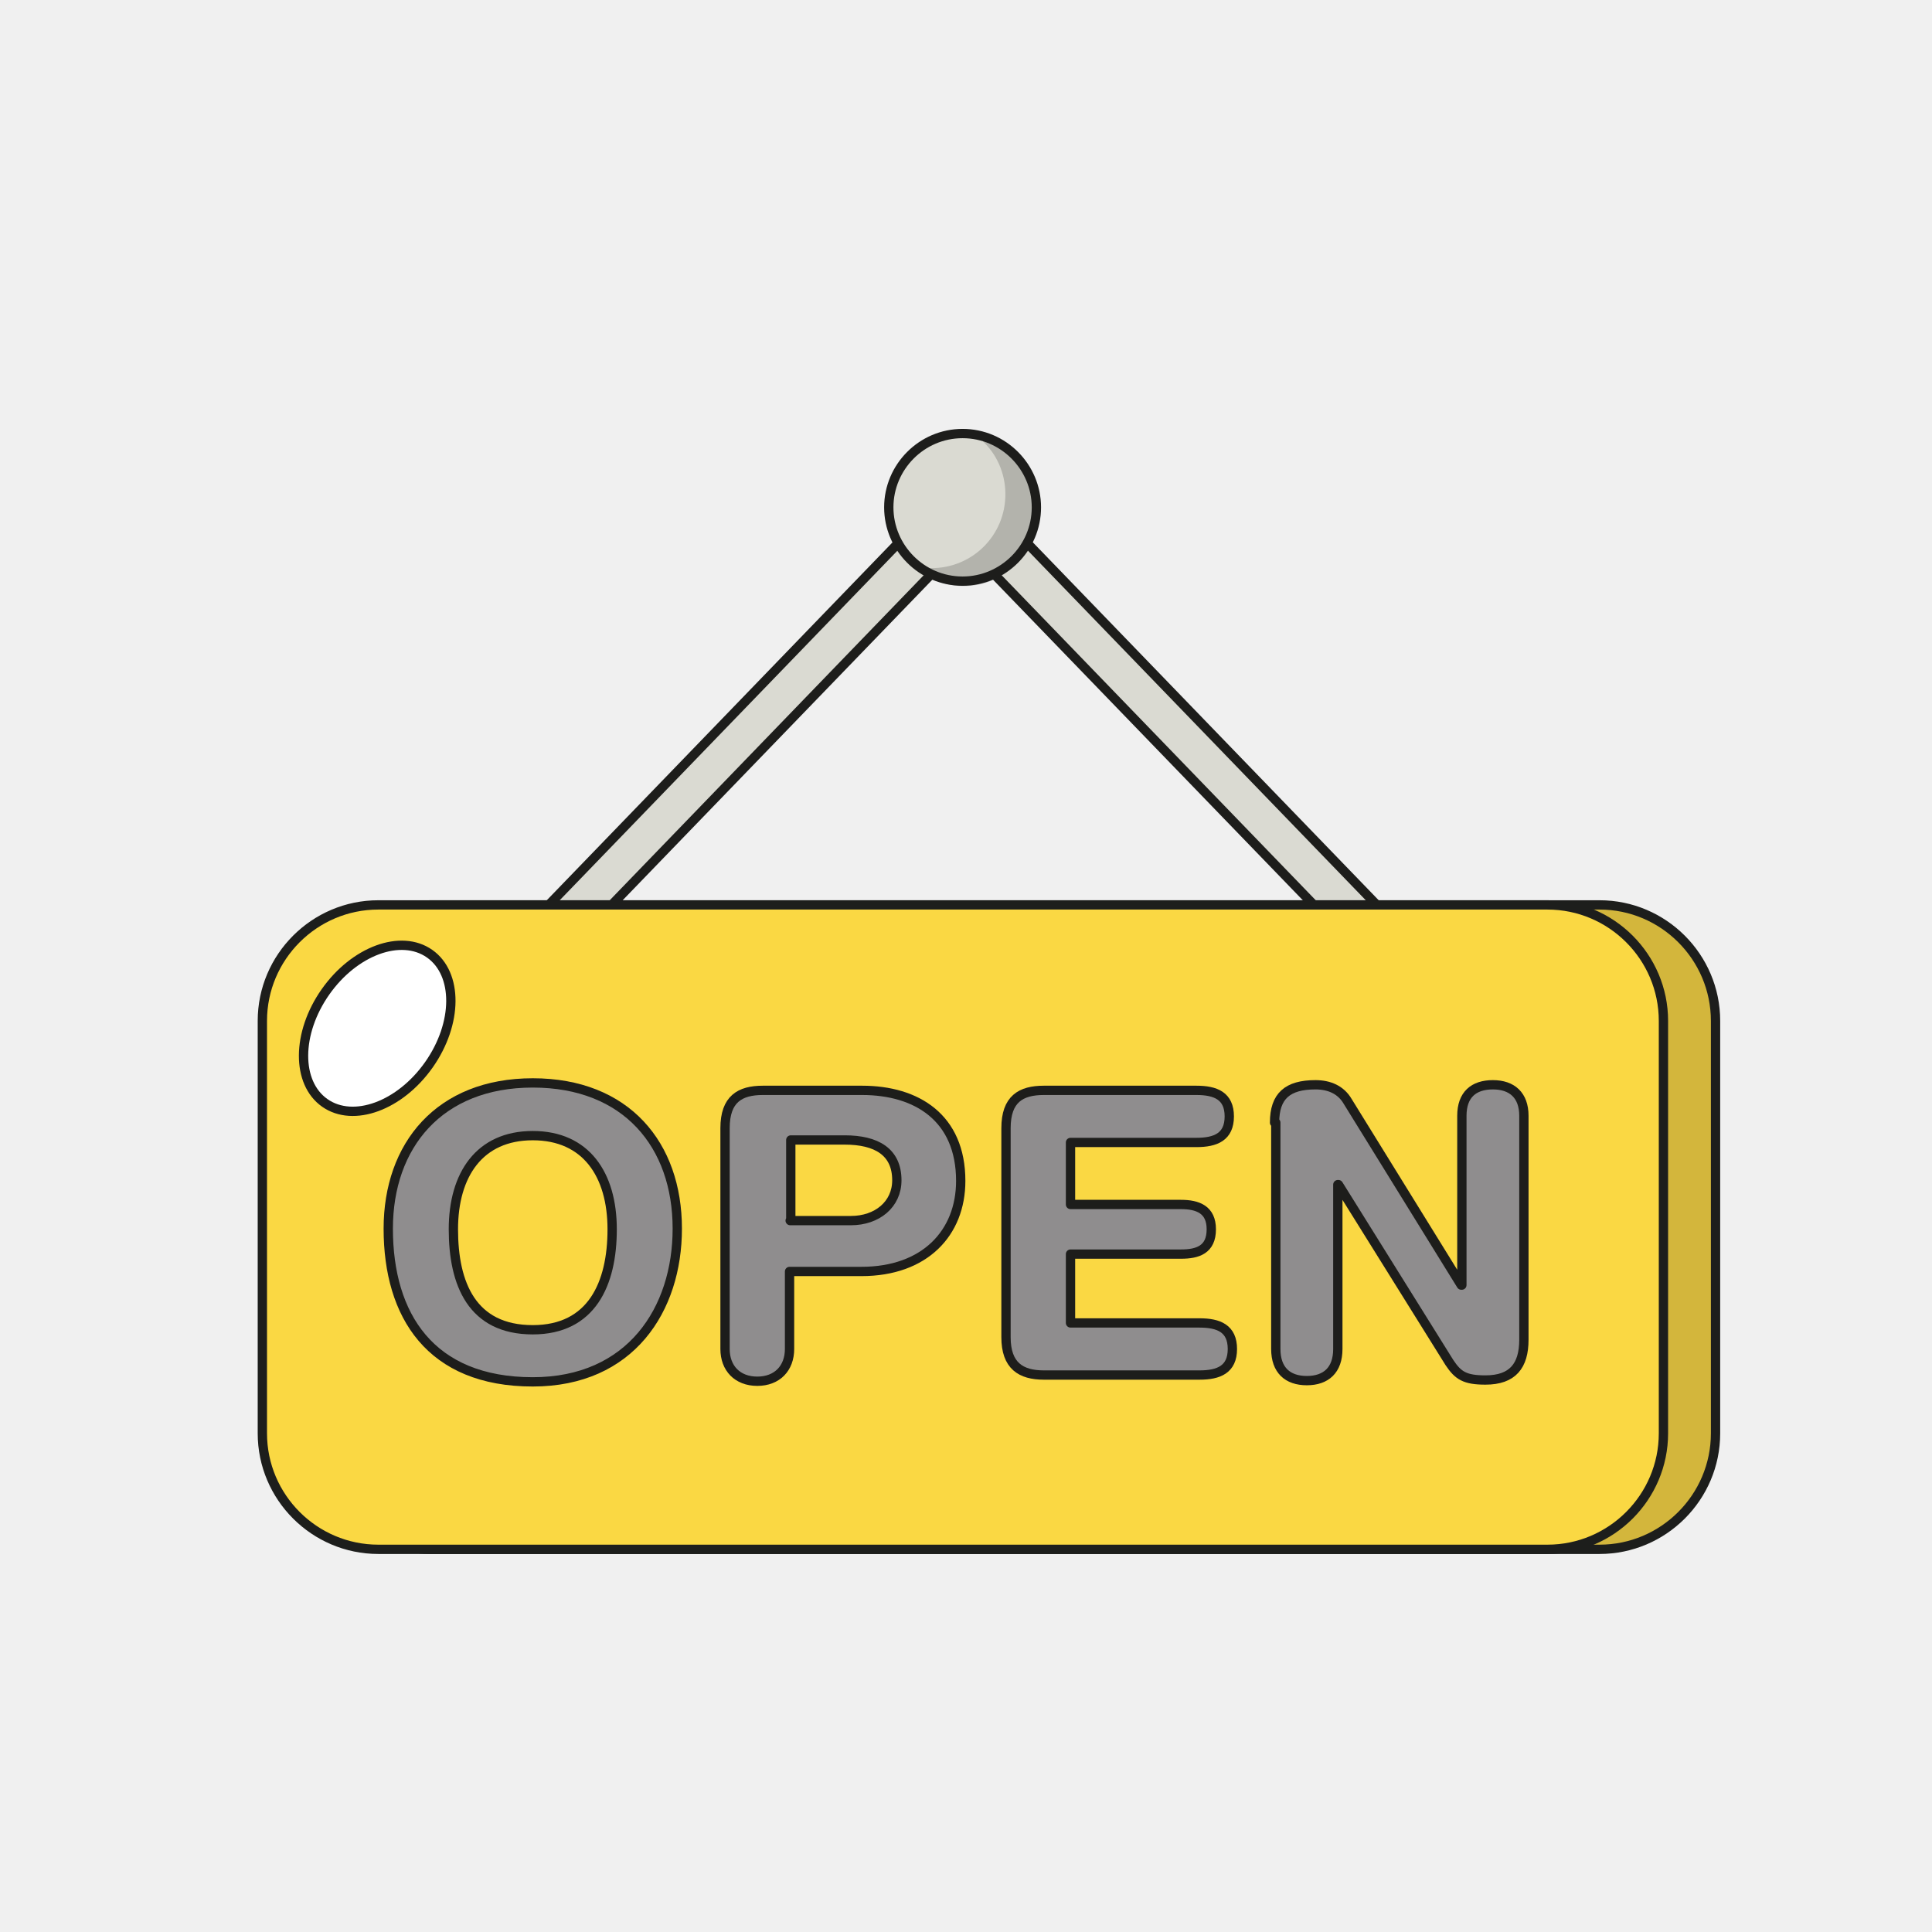
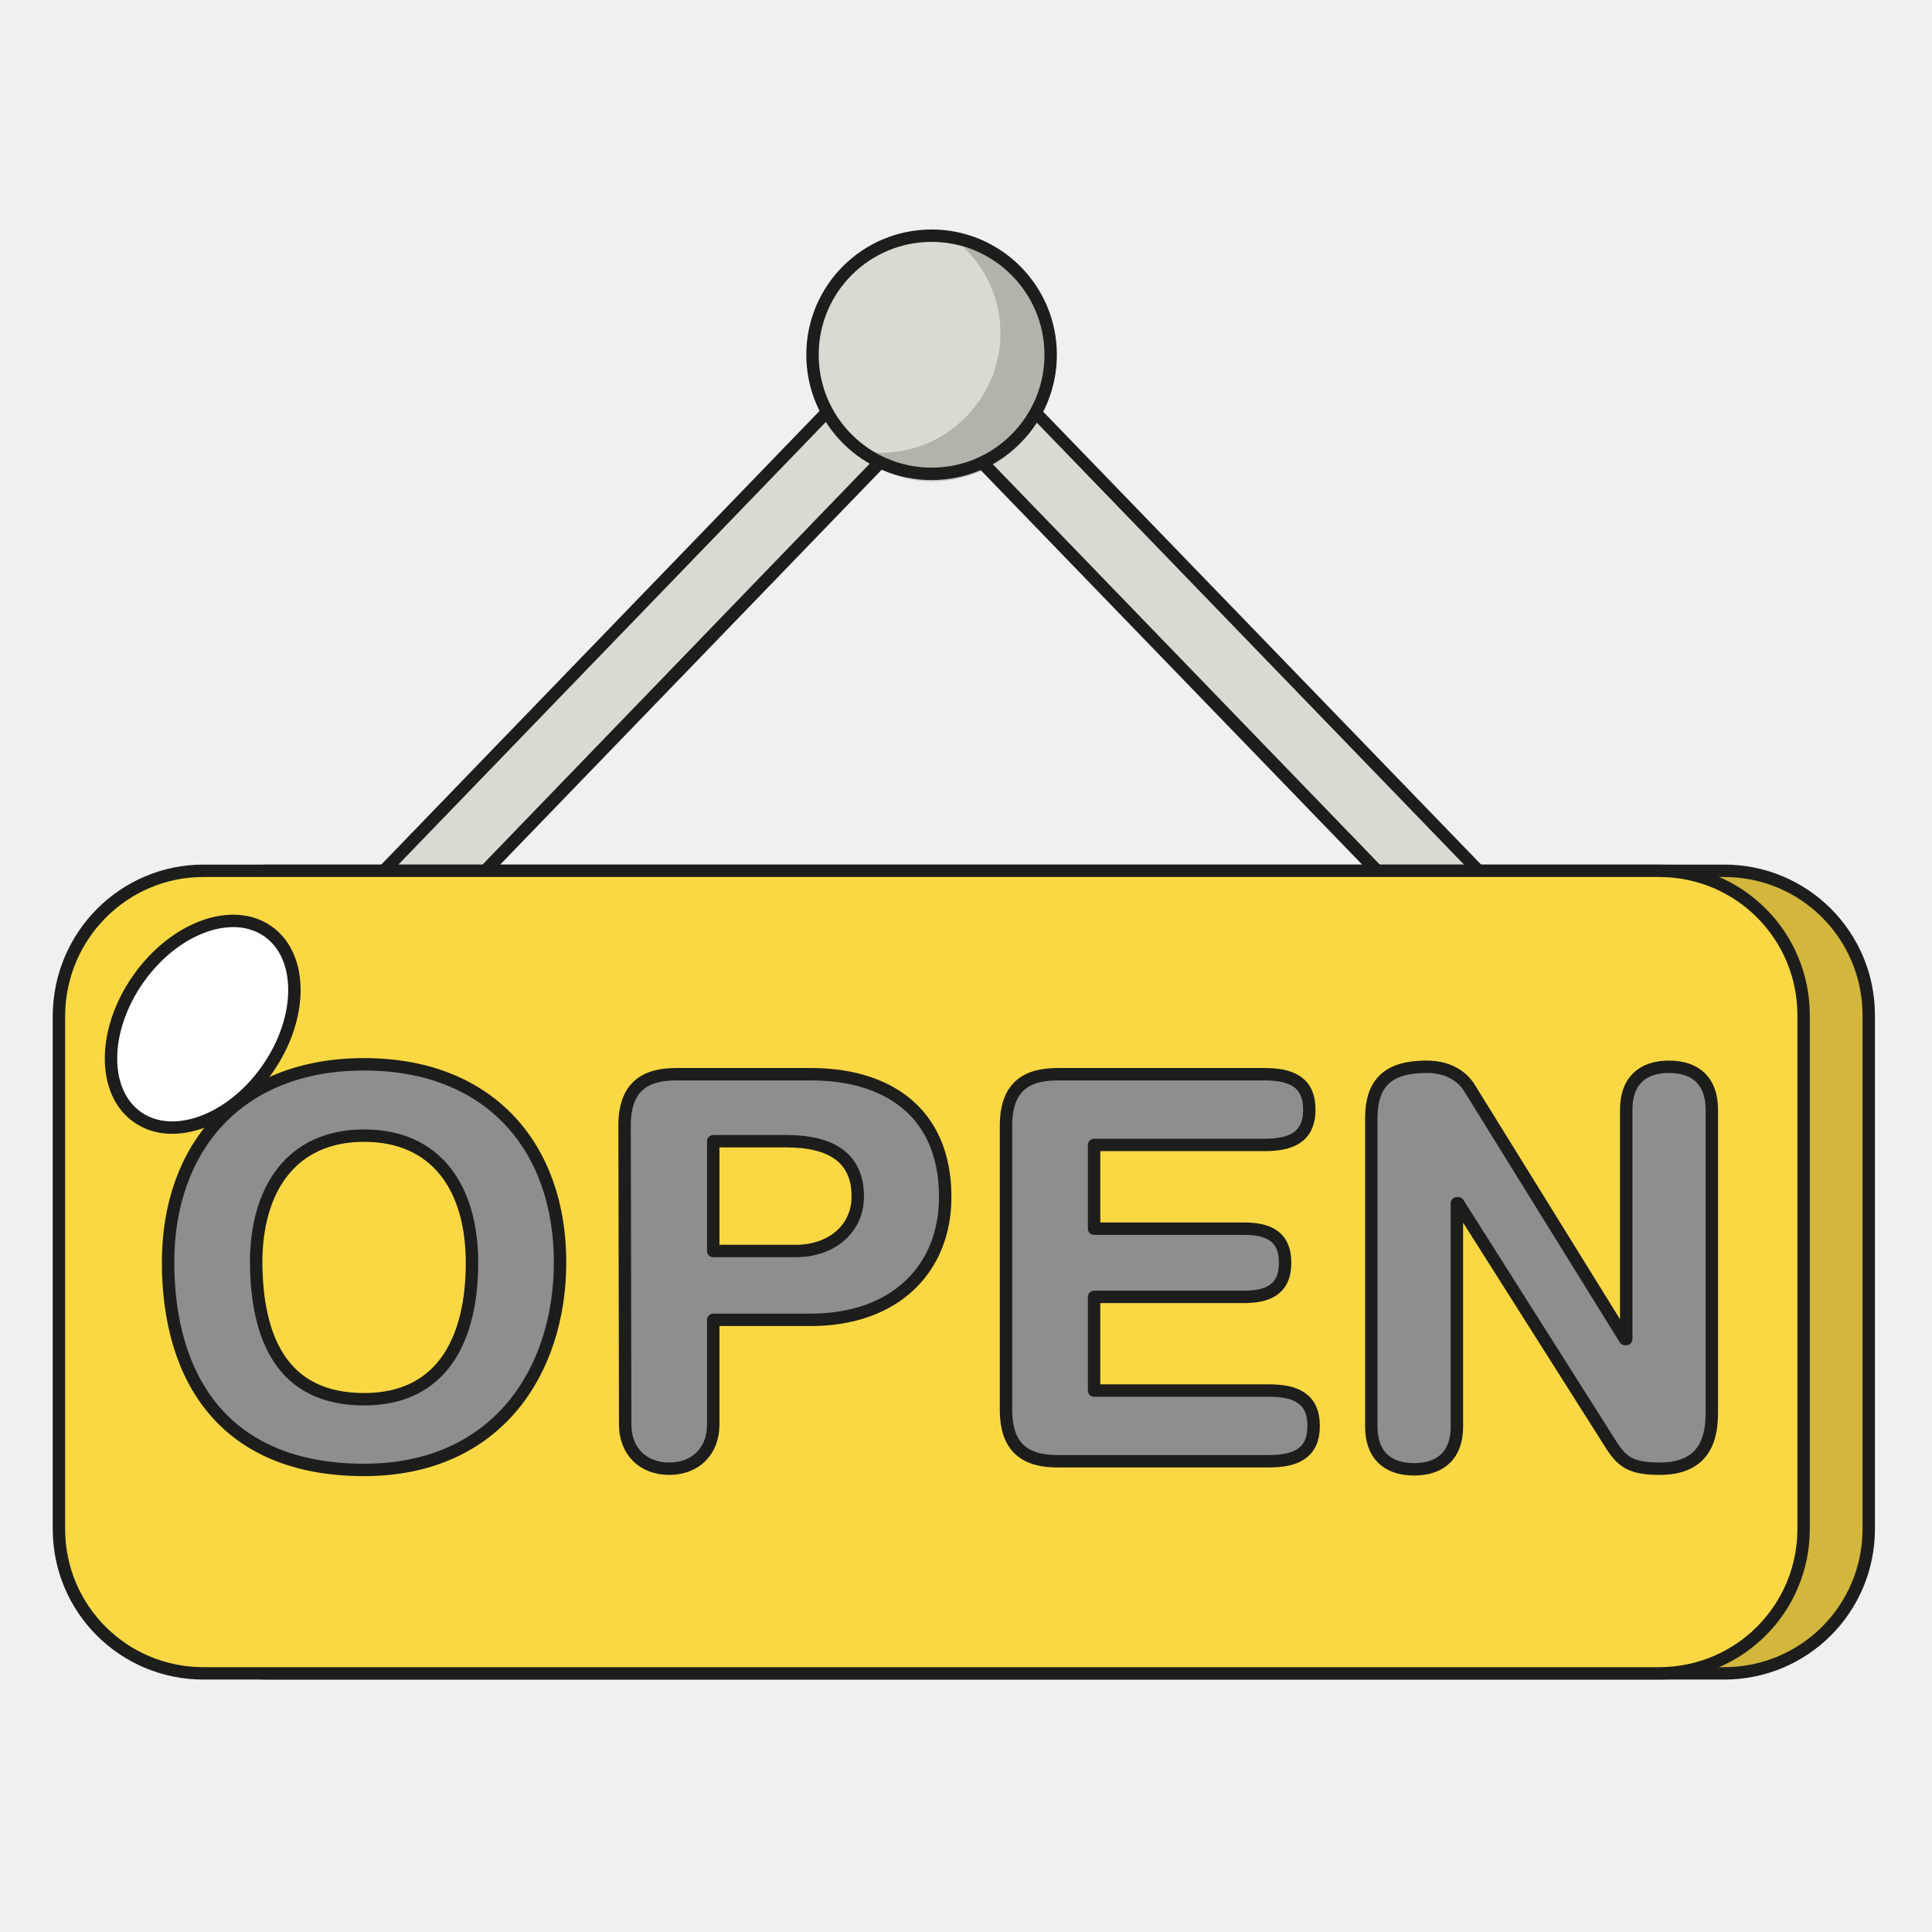
<svg xmlns="http://www.w3.org/2000/svg" version="1.1" id="Capa_1" x="0px" y="0px" viewBox="-443 445.5 311.5 311.5" style="enable-background:new -443 445.5 311.5 311.5;" xml:space="preserve">
  <style type="text/css">
- 	.st0{fill:#DADAD2;stroke:#1D1D1B;stroke-width:1.5;stroke-linecap:round;stroke-linejoin:round;stroke-miterlimit:10;}
- 	.st1{opacity:0.21;}
- 	.st2{fill:#1D1E1C;}
- 	.st3{fill:#D3B63C;stroke:#1D1E1C;stroke-width:1.5;stroke-linecap:round;stroke-linejoin:round;stroke-miterlimit:10;}
- 	.st4{fill:#FAD843;stroke:#1D1E1C;stroke-width:1.5;stroke-linecap:round;stroke-linejoin:round;stroke-miterlimit:10;}
- 	.st5{fill:#FFFFFF;stroke:#1D1D1B;stroke-width:1.5;stroke-miterlimit:10;}
- 	.st6{fill:#8F8D8E;stroke:#1D1D1B;stroke-width:1.5;stroke-linecap:round;stroke-linejoin:round;stroke-miterlimit:10;}
+ 	.st0{fill:#DADAD2;}
+ 	.st1{fill:#1D1D1B;}
+ 	.st2{fill:#DADAD2;stroke:#1D1D1B;stroke-width:2;stroke-linecap:round;stroke-linejoin:round;stroke-miterlimit:10;}
+ 	.st3{opacity:0.21;}
+ 	.st4{fill:#1D1E1C;}
+ 	.st5{fill:#D3B63C;stroke:#1D1E1C;stroke-width:2;stroke-linecap:round;stroke-linejoin:round;stroke-miterlimit:10;}
+ 	.st6{fill:#FAD843;stroke:#1D1E1C;stroke-width:2;stroke-linecap:round;stroke-linejoin:round;stroke-miterlimit:10;}
+ 	.st7{fill:#FFFFFF;stroke:#1D1D1B;stroke-width:2;stroke-miterlimit:10;}
+ 	.st8{fill:#8F8D8E;stroke:#1D1D1B;stroke-width:2;stroke-linecap:round;stroke-linejoin:round;stroke-miterlimit:10;}
</style>
  <g>
    <g>
-       <rect x="-255.7" y="514.8" transform="matrix(0.7191 -0.6949 0.6949 0.7191 -463.0834 -16.5459)" class="st0" width="7.3" height="99.4" />
+       <g>
+         <rect x="-241.2" y="482.6" transform="matrix(0.7191 -0.6949 0.6949 0.7191 -457.0553 -5.4472)" class="st0" width="11.8" height="160.1" />
+         <path class="st1" d="M-183.9,625.3C-183.9,625.3-183.9,625.3-183.9,625.3c-0.3,0-0.5-0.1-0.7-0.3l-111.3-115.1     c-0.2-0.2-0.3-0.4-0.3-0.7c0-0.3,0.1-0.5,0.3-0.7l8.5-8.2c0.4-0.4,1-0.4,1.4,0l111.3,115.1c0.4,0.4,0.4,1,0,1.4l-8.5,8.2     C-183.4,625.2-183.6,625.3-183.9,625.3z M-293.7,509.2l109.9,113.7l7-6.8l-109.9-113.7L-293.7,509.2z" />
+       </g>
    </g>
    <g>
-       <rect x="-373.2" y="560.9" transform="matrix(0.6948 -0.7192 0.7192 0.6948 -504.7351 -60.3942)" class="st0" width="99.4" height="7.3" />
+       <g>
+         <rect x="-430.4" y="556.7" transform="matrix(0.6948 -0.7192 0.7192 0.6948 -511.5226 -80.2985)" class="st0" width="160.1" height="11.8" />
+         <path class="st1" d="M-401.7,625.2c-0.3,0-0.5-0.1-0.7-0.3l-8.5-8.2c-0.2-0.2-0.3-0.4-0.3-0.7c0-0.3,0.1-0.5,0.3-0.7l111.2-115.1     c0.2-0.2,0.4-0.3,0.7-0.3c0.2,0,0.5,0.1,0.7,0.3l8.5,8.2c0.4,0.4,0.4,1,0,1.4L-401,624.9C-401.2,625.1-401.5,625.2-401.7,625.2z      M-408.8,616l7,6.8l109.8-113.7l-7-6.8L-408.8,616z" />
+       </g>
    </g>
  </g>
-   <path class="st0" d="M-287.8,515.4c6.6,0,11.9,5.4,11.9,11.9c0,6.6-5.4,11.9-11.9,11.9c-6.6,0-11.9-5.4-11.9-11.9  S-294.4,515.4-287.8,515.4z" />
-   <g class="st1">
-     <path class="st2" d="M-280.9,525.2c0-3.4-1.4-6.5-3.7-8.6c5.1,1.4,8.9,6,8.9,11.5c0,6.6-5.4,11.9-11.9,11.9c-3.2,0-6.1-1.3-8.2-3.3   c1,0.3,2,0.4,3,0.4C-286.2,537.1-280.9,531.8-280.9,525.2z" />
+   <path class="st2" d="M-292.8,483.5c10.6,0,19.2,8.6,19.2,19.2c0,10.6-8.6,19.2-19.2,19.2c-10.6,0-19.2-8.6-19.2-19.2  C-312,492.1-303.4,483.5-292.8,483.5z" />
+   <g class="st3">
+     <path class="st4" d="M-281.7,499.2c0-5.5-2.3-10.4-6-13.9c8.2,2.2,14.3,9.7,14.3,18.6c0,10.6-8.6,19.2-19.2,19.2   c-5.1,0-9.8-2-13.2-5.3c1.6,0.4,3.2,0.7,4.9,0.7C-290.4,518.5-281.7,509.8-281.7,499.2z" />
  </g>
-   <path class="st3" d="M-373.6,591.4h188.5c10.3,0,18.7,8.4,18.7,18.7v66.5c0,10.3-8.4,18.7-18.7,18.7h-188.5  c-10.3,0-18.7-8.4-18.7-18.7v-66.5C-392.3,599.8-384,591.4-373.6,591.4z" />
-   <path class="st4" d="M-382,591.4h188.5c10.3,0,18.7,8.4,18.7,18.7v66.5c0,10.3-8.4,18.7-18.7,18.7H-382c-10.3,0-18.7-8.4-18.7-18.7  v-66.5C-400.7,599.8-392.3,591.4-382,591.4z" />
-   <ellipse transform="matrix(0.5747 -0.8184 0.8184 0.5747 -662.8199 -52.8118)" class="st5" cx="-382.2" cy="611.3" rx="14.7" ry="10.2" />
+   <path class="st5" d="M-399.7,585.9H-165c12.9,0,23.3,10.4,23.3,23.3V692c0,12.9-10.4,23.3-23.3,23.3h-234.7  c-12.9,0-23.3-10.4-23.3-23.3v-82.8C-423,596.3-412.6,585.9-399.7,585.9z" />
+   <path class="st6" d="M-410.2,585.9h234.7c12.9,0,23.3,10.4,23.3,23.3V692c0,12.9-10.4,23.3-23.3,23.3h-234.7  c-12.9,0-23.3-10.4-23.3-23.3v-82.8C-433.4,596.3-423,585.9-410.2,585.9z" />
+   <ellipse transform="matrix(0.5747 -0.8184 0.8184 0.5747 -674.2328 -76.0586)" class="st7" cx="-410.3" cy="610.6" rx="18.3" ry="12.7" />
  <g>
-     <path class="st6" d="M-357.1,620.1c15.1,0,23.3,10,23.3,23.5c0,13-7.5,24.7-23.3,24.7c-16.5,0-23.3-10.7-23.3-24.7   C-380.4,630.2-372.2,620.1-357.1,620.1z M-357.1,659.9c9.5,0,12.8-7.4,12.8-16.2s-4.2-15.1-12.8-15.1s-12.8,6.3-12.8,15.1   S-366.9,659.9-357.1,659.9z" />
-     <path class="st6" d="M-326.1,627.4c0-4.7,2.4-6.1,6.1-6.1h16c8.8,0,15.9,4.4,15.9,14.6c0,8.4-5.8,14.6-16,14.6h-11.6V663   c0,3.1-2,5.2-5.2,5.2c-3.2,0-5.2-2.1-5.2-5.2V627.4z M-315.6,642.3h9.8c4.2,0,7.4-2.6,7.4-6.5c0-4.6-3.3-6.5-8.4-6.5h-8.7v13   H-315.6z" />
-     <path class="st6" d="M-280.8,627.4c0-4.7,2.4-6.1,6.1-6.1h24.6c3.1,0,5.3,0.9,5.3,4.2c0,3.3-2.2,4.2-5.3,4.2h-20.3v10h17.8   c2.7,0,4.9,0.8,4.9,4c0,3.3-2.2,4-4.9,4h-17.8v11.1h20.8c3.1,0,5.3,0.9,5.3,4.2c0,3.3-2.2,4.2-5.3,4.2h-25.1   c-3.7,0-6.1-1.5-6.1-6.1V627.4z" />
-     <path class="st6" d="M-237.5,626.5c0-4.3,2.1-6.1,6.6-6.1c2.2,0,4.1,0.8,5.2,2.7l18.3,29.6h0.1v-27.3c0-3.4,1.9-5,5-5s5,1.7,5,5   v36.1c0,4.2-1.8,6.5-6.2,6.5c-3.3,0-4.4-0.7-5.8-2.8l-17.9-28.7h-0.1V663c0,3.4-1.9,5.1-5,5.1s-5-1.7-5-5.1v-36.5H-237.5z" />
+     <path class="st8" d="M-384.3,617.1c20.5,0,31.6,13.6,31.6,31.9c0,17.6-10.2,33.5-31.6,33.5c-22.4,0-31.6-14.6-31.6-33.5   C-415.9,630.8-404.8,617.1-384.3,617.1z M-384.3,671.1c12.9,0,17.4-10.1,17.4-22c0-12-5.7-20.5-17.4-20.5   c-11.6,0-17.4,8.5-17.4,20.5C-401.6,661-397.7,671.1-384.3,671.1z" />
+     <path class="st8" d="M-342.3,627c0-6.3,3.3-8.3,8.3-8.3h21.8c12,0,21.6,5.9,21.6,19.8c0,11.4-7.9,19.8-21.7,19.8H-328v16.9   c0,4.2-2.8,7.1-7.1,7.1c-4.3,0-7.1-2.9-7.1-7.1L-342.3,627L-342.3,627z M-328,647.2h13.3c5.7,0,10-3.5,10-8.8   c0-6.3-4.4-8.9-11.5-8.9H-328V647.2z" />
+     <path class="st8" d="M-280.8,627c0-6.3,3.3-8.3,8.3-8.3h33.4c4.2,0,7.2,1.2,7.2,5.7s-3,5.7-7.2,5.7h-27.5v13.5h24.1   c3.7,0,6.7,1,6.7,5.5c0,4.4-2.9,5.5-6.7,5.5h-24.1v15.1h28.2c4.2,0,7.2,1.2,7.2,5.7s-3,5.7-7.2,5.7h-34.1c-5,0-8.3-2-8.3-8.3V627z" />
+     <path class="st8" d="M-221.9,625.8c0-5.9,2.9-8.3,8.9-8.3c3,0,5.6,1.1,7.1,3.7l24.9,40.2h0.2v-37c0-4.6,2.6-6.9,6.9-6.9   s6.9,2.3,6.9,6.9v49c0,5.6-2.4,8.9-8.4,8.9c-4.5,0-6-1-7.8-3.8l-24.7-39h-0.2v36c0,4.6-2.6,6.9-6.9,6.9s-6.9-2.3-6.9-6.9   L-221.9,625.8L-221.9,625.8z" />
  </g>
</svg>
